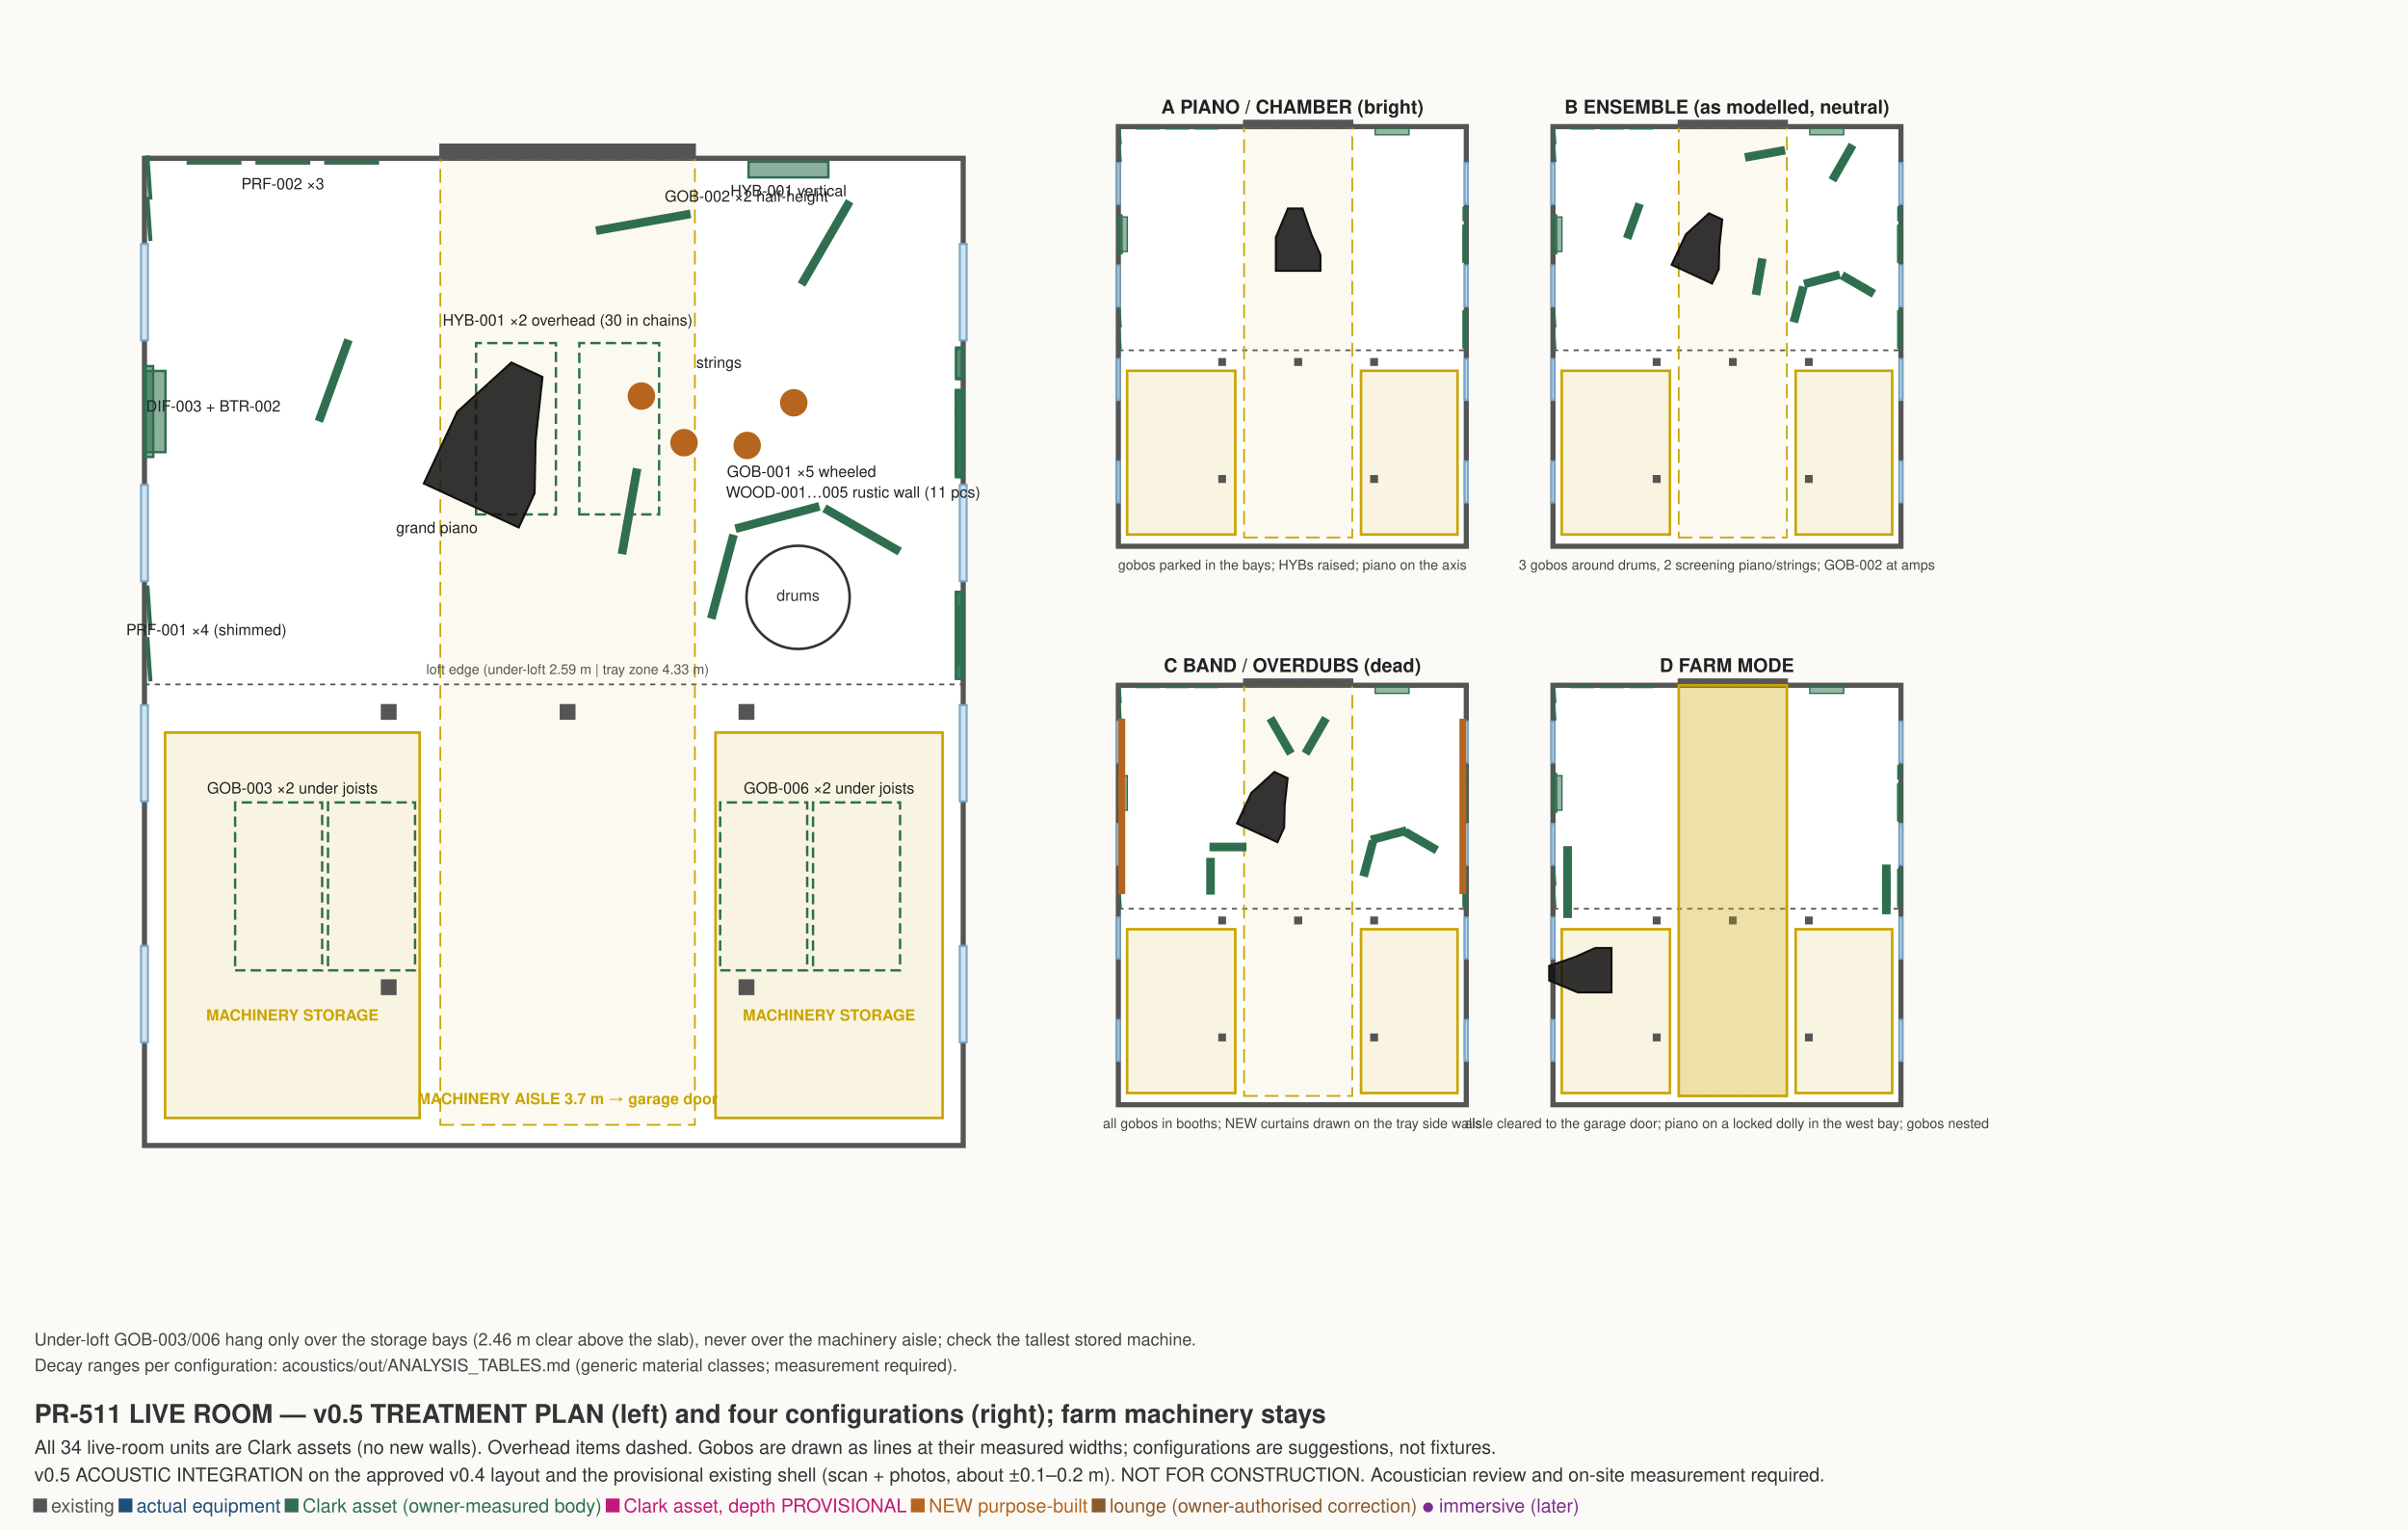
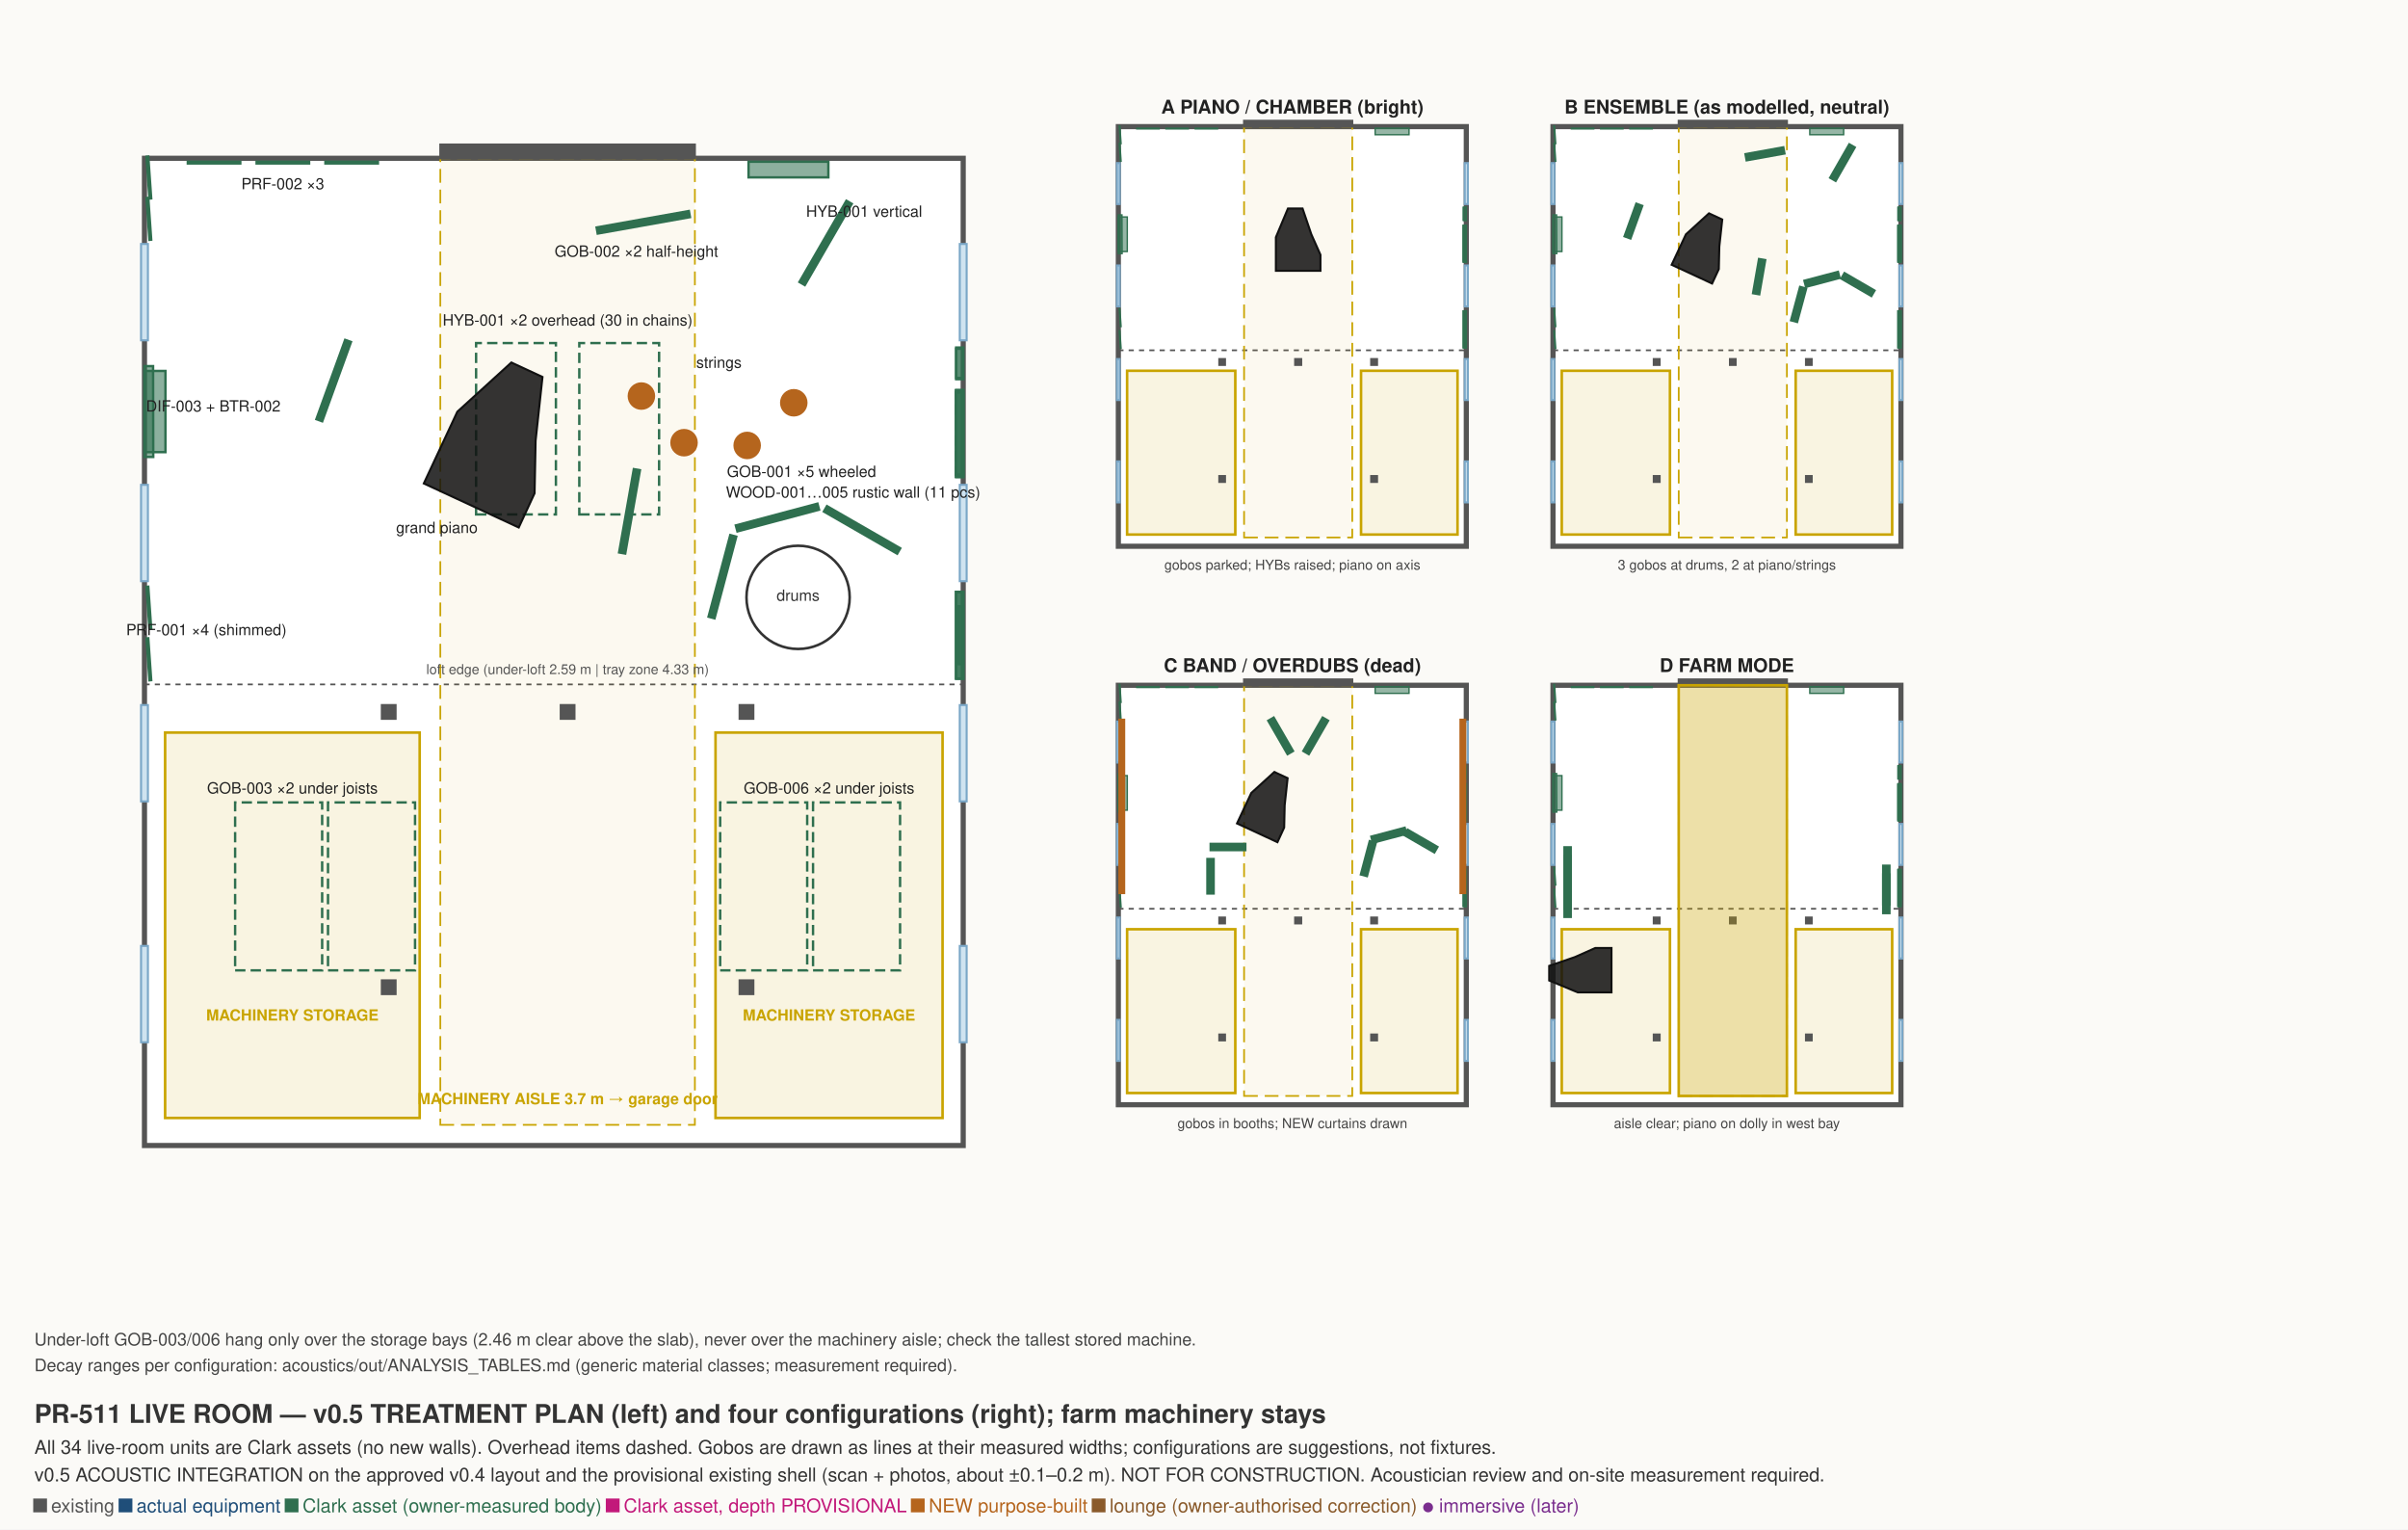
<svg xmlns="http://www.w3.org/2000/svg" width="1400" height="889" viewBox="0 0 1400 889" font-family="Helvetica,Arial,sans-serif">
  <rect width="1400" height="889" fill="#fbfaf7" />
  <polygon points="84.0,665.8 560.0,665.8 560.0,92.0 84.0,92.0" fill="#fff" fill-opacity="1" stroke="#555" stroke-width="3" />
  <line x1="84.0" y1="397.8" x2="560.0" y2="397.8" stroke="#555" stroke-width="1" stroke-opacity="1" stroke-dasharray="3 3" />
  <polygon points="256.0,653.8 404.0,653.8 404.0,92.0 256.0,92.0" fill="#c9a400" fill-opacity="0.06" stroke="#c9a400" stroke-width="1" stroke-dasharray="8 4" />
  <polygon points="96.0,649.8 244.0,649.8 244.0,425.8 96.0,425.8" fill="#c9a400" fill-opacity="0.12" stroke="#c9a400" stroke-width="1.5" />
  <polygon points="416.0,649.8 548.0,649.8 548.0,425.8 416.0,425.8" fill="#c9a400" fill-opacity="0.12" stroke="#c9a400" stroke-width="1.5" />
  <polygon points="256.0,92.0 404.0,92.0 404.0,84.0 256.0,84.0" fill="#555" fill-opacity="1" stroke="#555" stroke-width="1.2" />
  <polygon points="222.0,577.8 230.0,577.8 230.0,569.8 222.0,569.8" fill="#555" fill-opacity="1" stroke="#555" stroke-width="1.2" />
  <polygon points="430.0,577.8 438.0,577.8 438.0,569.8 430.0,569.8" fill="#555" fill-opacity="1" stroke="#555" stroke-width="1.2" />
  <polygon points="222.0,417.8 230.0,417.8 230.0,409.8 222.0,409.8" fill="#555" fill-opacity="1" stroke="#555" stroke-width="1.2" />
  <polygon points="430.0,417.8 438.0,417.8 438.0,409.8 430.0,409.8" fill="#555" fill-opacity="1" stroke="#555" stroke-width="1.2" />
  <polygon points="326.0,417.8 334.0,417.8 334.0,409.8 326.0,409.8" fill="#555" fill-opacity="1" stroke="#555" stroke-width="1.2" />
  <polygon points="82.0,605.8 86.0,605.8 86.0,549.8 82.0,549.8" fill="#cfe3f0" fill-opacity="1" stroke="#7aa7c7" stroke-width="1.2" />
  <polygon points="558.0,605.8 562.0,605.8 562.0,549.8 558.0,549.8" fill="#cfe3f0" fill-opacity="1" stroke="#7aa7c7" stroke-width="1.2" />
  <polygon points="82.0,465.8 86.0,465.8 86.0,409.8 82.0,409.8" fill="#cfe3f0" fill-opacity="1" stroke="#7aa7c7" stroke-width="1.2" />
  <polygon points="558.0,465.8 562.0,465.8 562.0,409.8 558.0,409.8" fill="#cfe3f0" fill-opacity="1" stroke="#7aa7c7" stroke-width="1.2" />
  <polygon points="82.0,337.8 86.0,337.8 86.0,281.8 82.0,281.8" fill="#cfe3f0" fill-opacity="1" stroke="#7aa7c7" stroke-width="1.2" />
  <polygon points="558.0,337.8 562.0,337.8 562.0,281.8 558.0,281.8" fill="#cfe3f0" fill-opacity="1" stroke="#7aa7c7" stroke-width="1.2" />
  <polygon points="82.0,197.8 86.0,197.8 86.0,141.8 82.0,141.8" fill="#cfe3f0" fill-opacity="1" stroke="#7aa7c7" stroke-width="1.2" />
  <polygon points="558.0,197.8 562.0,197.8 562.0,141.8 558.0,141.8" fill="#cfe3f0" fill-opacity="1" stroke="#7aa7c7" stroke-width="1.2" />
  <polygon points="86.9,395.4 87.9,395.3 86.2,371.0 85.2,371.1" fill="#2f6f4f" fill-opacity="0.55" stroke="#2f6f4f" stroke-width="1.4" />
  <polygon points="86.9,365.4 87.9,365.3 86.2,341.0 85.2,341.1" fill="#2f6f4f" fill-opacity="0.55" stroke="#2f6f4f" stroke-width="1.4" />
  <polygon points="86.9,139.4 87.9,139.3 86.2,115.0 85.2,115.1" fill="#2f6f4f" fill-opacity="0.55" stroke="#2f6f4f" stroke-width="1.4" />
  <polygon points="86.9,115.4 87.9,115.3 86.2,91.0 85.2,91.1" fill="#2f6f4f" fill-opacity="0.55" stroke="#2f6f4f" stroke-width="1.4" />
  <polygon points="84.0,265.6 89.1,265.6 89.0,212.8 84.0,212.8" fill="#2f6f4f" fill-opacity="0.55" stroke="#2f6f4f" stroke-width="1.4" />
  <polygon points="84.0,262.8 96.2,262.8 96.2,215.6 84.0,215.6" fill="#2f6f4f" fill-opacity="0.55" stroke="#2f6f4f" stroke-width="1.4" />
  <polygon points="555.9,394.4 560.0,394.4 560.0,344.0 555.9,344.0" fill="#2f6f4f" fill-opacity="0.55" stroke="#2f6f4f" stroke-width="1.4" />
  <polygon points="555.9,394.4 560.0,394.4 560.0,344.0 555.9,344.0" fill="#2f6f4f" fill-opacity="0.55" stroke="#2f6f4f" stroke-width="1.4" />
  <polygon points="555.9,394.4 560.0,394.4 560.0,344.0 555.9,344.0" fill="#2f6f4f" fill-opacity="0.55" stroke="#2f6f4f" stroke-width="1.4" />
  <polygon points="557.4,386.0 560.0,386.0 560.0,352.4 557.4,352.4" fill="#2f6f4f" fill-opacity="0.55" stroke="#2f6f4f" stroke-width="1.4" />
  <polygon points="555.9,277.2 560.0,277.2 560.0,226.8 555.9,226.8" fill="#2f6f4f" fill-opacity="0.55" stroke="#2f6f4f" stroke-width="1.4" />
  <polygon points="555.9,277.2 560.0,277.2 560.0,226.8 555.9,226.8" fill="#2f6f4f" fill-opacity="0.55" stroke="#2f6f4f" stroke-width="1.4" />
  <polygon points="555.9,277.2 560.0,277.2 560.0,226.8 555.9,226.8" fill="#2f6f4f" fill-opacity="0.55" stroke="#2f6f4f" stroke-width="1.4" />
  <polygon points="555.9,275.9 560.0,275.9 560.0,228.1 555.9,228.1" fill="#2f6f4f" fill-opacity="0.55" stroke="#2f6f4f" stroke-width="1.4" />
  <polygon points="555.9,275.9 560.0,275.9 560.0,228.1 555.9,228.1" fill="none" fill-opacity="0.55" stroke="#2f6f4f" stroke-width="1.4" stroke-dasharray="6 3" />
  <polygon points="555.9,219.7 560.0,219.7 560.0,202.7 555.9,202.7" fill="#2f6f4f" fill-opacity="0.55" stroke="#2f6f4f" stroke-width="1.4" />
  <polygon points="555.9,220.4 560.0,220.4 560.0,202.0 555.9,202.0" fill="#2f6f4f" fill-opacity="0.55" stroke="#2f6f4f" stroke-width="1.4" />
  <polygon points="109.2,95.0 139.7,95.0 139.7,94.0 109.2,94.0" fill="#2f6f4f" fill-opacity="0.55" stroke="#2f6f4f" stroke-width="1.4" />
  <polygon points="149.2,95.0 179.7,95.0 179.7,94.0 149.2,94.0" fill="#2f6f4f" fill-opacity="0.55" stroke="#2f6f4f" stroke-width="1.4" />
  <polygon points="189.2,95.0 219.7,95.0 219.7,94.0 189.2,94.0" fill="#2f6f4f" fill-opacity="0.55" stroke="#2f6f4f" stroke-width="1.4" />
  <polygon points="435.2,103.1 481.6,103.1 481.6,94.0 435.2,94.0" fill="#2f6f4f" fill-opacity="0.55" stroke="#2f6f4f" stroke-width="1.4" />
  <polygon points="276.8,299.0 323.2,299.0 323.2,199.4 276.8,199.4" fill="none" fill-opacity="0.55" stroke="#2f6f4f" stroke-width="1.4" stroke-dasharray="6 3" />
  <polygon points="336.8,299.0 383.2,299.0 383.2,199.4 336.8,199.4" fill="none" fill-opacity="0.55" stroke="#2f6f4f" stroke-width="1.4" stroke-dasharray="6 3" />
  <polygon points="190.7,564.0 241.3,564.0 241.3,466.4 190.7,466.4" fill="none" fill-opacity="0.55" stroke="#2f6f4f" stroke-width="1.4" stroke-dasharray="6 3" />
  <polygon points="136.7,564.0 187.3,564.0 187.3,466.4 136.7,466.4" fill="none" fill-opacity="0.55" stroke="#2f6f4f" stroke-width="1.4" stroke-dasharray="6 3" />
  <polygon points="418.7,564.0 469.3,564.0 469.3,466.4 418.7,466.4" fill="none" fill-opacity="0.55" stroke="#2f6f4f" stroke-width="1.4" stroke-dasharray="6 3" />
  <polygon points="472.7,564.0 523.3,564.0 523.3,466.4 472.7,466.4" fill="none" fill-opacity="0.55" stroke="#2f6f4f" stroke-width="1.4" stroke-dasharray="6 3" />
  <line x1="413.5" y1="359.6" x2="426.5" y2="310.8" stroke="#2f6f4f" stroke-width="5" stroke-opacity="1" />
  <line x1="427.6" y1="307.3" x2="476.4" y2="294.3" stroke="#2f6f4f" stroke-width="5" stroke-opacity="1" />
  <line x1="479.3" y1="295.4" x2="523.1" y2="320.6" stroke="#2f6f4f" stroke-width="5" stroke-opacity="1" />
  <line x1="185.4" y1="244.9" x2="202.6" y2="197.5" stroke="#2f6f4f" stroke-width="5" stroke-opacity="1" />
  <line x1="361.6" y1="322.1" x2="370.4" y2="272.3" stroke="#2f6f4f" stroke-width="5" stroke-opacity="1" />
  <line x1="466.0" y1="165.4" x2="494.0" y2="117.0" stroke="#2f6f4f" stroke-width="5" stroke-opacity="1" />
  <line x1="346.5" y1="134.1" x2="401.5" y2="124.3" stroke="#2f6f4f" stroke-width="5" stroke-opacity="1" />
  <polygon points="246.4,281.0 301.6,306.6 310.8,286.7 311.4,256.1 315.4,219.1 297.3,210.7 265.9,239.3" fill="#111" fill-opacity="0.85" stroke="#111" stroke-width="1.2" />
  <circle cx="372.9" cy="230.2" r="8.0" fill="#b5651d" stroke="none" stroke-width="1.5" />
  <circle cx="397.7" cy="257.3" r="8.0" fill="#b5651d" stroke="none" stroke-width="1.5" />
  <circle cx="434.4" cy="258.9" r="8.0" fill="#b5651d" stroke="none" stroke-width="1.5" />
  <circle cx="461.5" cy="234.1" r="8.0" fill="#b5651d" stroke="none" stroke-width="1.5" />
  <circle cx="464.0" cy="347.2" r="30.0" fill="none" stroke="#333" stroke-width="1.5" />
  <text x="464.0" y="349.2" font-size="9" text-anchor="middle" fill="#333" font-weight="normal">drums</text>
  <text x="330.0" y="189.2" font-size="9" text-anchor="middle" fill="#222" font-weight="normal">HYB-001 ×2 overhead (30 in chains)</text>
-   <text x="458.4" y="114.0" font-size="9" text-anchor="middle" fill="#222" font-weight="normal">HYB-001 vertical</text>
+   <text x="502.4" y="126.0" font-size="9" text-anchor="middle" fill="#222" font-weight="normal">HYB-001 vertical</text>
  <text x="164.4" y="110.0" font-size="9" text-anchor="middle" fill="#222" font-weight="normal">PRF-002 ×3</text>
  <text x="120.0" y="369.2" font-size="9" text-anchor="middle" fill="#222" font-weight="normal">PRF-001 ×4 (shimmed)</text>
  <text x="124.0" y="239.2" font-size="9" text-anchor="middle" fill="#222" font-weight="normal">DIF-003 + BTR-002</text>
  <text x="496.0" y="289.2" font-size="9" text-anchor="middle" fill="#222" font-weight="normal">WOOD-001…005 rustic wall (11 pcs)</text>
  <text x="170.0" y="461.2" font-size="9" text-anchor="middle" fill="#222" font-weight="normal">GOB-003 ×2 under joists</text>
  <text x="482.0" y="461.2" font-size="9" text-anchor="middle" fill="#222" font-weight="normal">GOB-006 ×2 under joists</text>
  <text x="466.0" y="277.2" font-size="9" text-anchor="middle" fill="#222" font-weight="normal">GOB-001 ×5 wheeled</text>
-   <text x="434.0" y="117.2" font-size="9" text-anchor="middle" fill="#222" font-weight="normal">GOB-002 ×2 half-height</text>
+   <text x="370.0" y="149.2" font-size="9" text-anchor="middle" fill="#222" font-weight="normal">GOB-002 ×2 half-height</text>
  <text x="170.0" y="593.2" font-size="9" text-anchor="middle" fill="#c9a400" font-weight="bold">MACHINERY STORAGE</text>
  <text x="482.0" y="593.2" font-size="9" text-anchor="middle" fill="#c9a400" font-weight="bold">MACHINERY STORAGE</text>
  <text x="330.0" y="641.8" font-size="9" text-anchor="middle" fill="#c9a400" font-weight="bold">MACHINERY AISLE 3.7 m → garage door</text>
  <text x="254.0" y="309.8" font-size="9" text-anchor="middle" fill="#222" font-weight="normal">grand piano</text>
  <text x="418.0" y="213.8" font-size="9" text-anchor="middle" fill="#222" font-weight="normal">strings</text>
  <text x="330.0" y="391.8" font-size="8" text-anchor="middle" fill="#555" font-weight="normal">loft edge (under-loft 2.59 m | tray zone 4.33 m)</text>
  <polygon points="650.2,317.5 852.5,317.5 852.5,73.6 650.2,73.6" fill="#fff" fill-opacity="1" stroke="#555" stroke-width="3" />
  <line x1="650.2" y1="203.6" x2="852.5" y2="203.6" stroke="#555" stroke-width="1" stroke-opacity="1" stroke-dasharray="3 3" />
  <polygon points="723.3,312.4 786.2,312.4 786.2,73.6 723.3,73.6" fill="#c9a400" fill-opacity="0.06" stroke="#c9a400" stroke-width="1" stroke-dasharray="8 4" />
  <polygon points="655.3,310.7 718.2,310.7 718.2,215.5 655.3,215.5" fill="#c9a400" fill-opacity="0.12" stroke="#c9a400" stroke-width="1.5" />
  <polygon points="791.3,310.7 847.4,310.7 847.4,215.5 791.3,215.5" fill="#c9a400" fill-opacity="0.12" stroke="#c9a400" stroke-width="1.5" />
  <polygon points="723.3,73.6 786.2,73.6 786.2,70.2 723.3,70.2" fill="#555" fill-opacity="1" stroke="#555" stroke-width="1.2" />
  <polygon points="708.9,280.1 712.2,280.1 712.2,276.7 708.9,276.7" fill="#555" fill-opacity="1" stroke="#555" stroke-width="1.2" />
  <polygon points="797.2,280.1 800.6,280.1 800.6,276.7 797.2,276.7" fill="#555" fill-opacity="1" stroke="#555" stroke-width="1.2" />
  <polygon points="708.9,212.1 712.2,212.1 712.2,208.7 708.9,208.7" fill="#555" fill-opacity="1" stroke="#555" stroke-width="1.2" />
  <polygon points="797.2,212.1 800.6,212.1 800.6,208.7 797.2,208.7" fill="#555" fill-opacity="1" stroke="#555" stroke-width="1.2" />
  <polygon points="753.0,212.1 756.5,212.1 756.5,208.7 753.0,208.7" fill="#555" fill-opacity="1" stroke="#555" stroke-width="1.2" />
  <polygon points="649.4,292.0 651.0,292.0 651.0,268.2 649.4,268.2" fill="#cfe3f0" fill-opacity="1" stroke="#7aa7c7" stroke-width="1.2" />
  <polygon points="851.6,292.0 853.4,292.0 853.4,268.2 851.6,268.2" fill="#cfe3f0" fill-opacity="1" stroke="#7aa7c7" stroke-width="1.2" />
  <polygon points="649.4,232.5 651.0,232.5 651.0,208.7 649.4,208.7" fill="#cfe3f0" fill-opacity="1" stroke="#7aa7c7" stroke-width="1.2" />
  <polygon points="851.6,232.5 853.4,232.5 853.4,208.7 851.6,208.7" fill="#cfe3f0" fill-opacity="1" stroke="#7aa7c7" stroke-width="1.2" />
  <polygon points="649.4,178.1 651.0,178.1 651.0,154.3 649.4,154.3" fill="#cfe3f0" fill-opacity="1" stroke="#7aa7c7" stroke-width="1.2" />
  <polygon points="851.6,178.1 853.4,178.1 853.4,154.3 851.6,154.3" fill="#cfe3f0" fill-opacity="1" stroke="#7aa7c7" stroke-width="1.2" />
  <polygon points="649.4,118.6 651.0,118.6 651.0,94.8 649.4,94.8" fill="#cfe3f0" fill-opacity="1" stroke="#7aa7c7" stroke-width="1.2" />
  <polygon points="851.6,118.6 853.4,118.6 853.4,94.8 851.6,94.8" fill="#cfe3f0" fill-opacity="1" stroke="#7aa7c7" stroke-width="1.2" />
  <polygon points="651.4,202.5 651.8,202.5 651.1,192.2 650.7,192.2" fill="#2f6f4f" fill-opacity="0.5" stroke="#2f6f4f" stroke-width="0.8" />
  <polygon points="651.4,189.8 651.8,189.8 651.1,179.4 650.7,179.5" fill="#2f6f4f" fill-opacity="0.5" stroke="#2f6f4f" stroke-width="0.8" />
  <polygon points="651.4,93.7 651.8,93.7 651.1,83.4 650.7,83.4" fill="#2f6f4f" fill-opacity="0.5" stroke="#2f6f4f" stroke-width="0.8" />
  <polygon points="651.4,83.5 651.8,83.5 651.1,73.2 650.7,73.2" fill="#2f6f4f" fill-opacity="0.5" stroke="#2f6f4f" stroke-width="0.8" />
  <polygon points="650.2,147.4 652.4,147.4 652.3,124.9 650.2,124.9" fill="#2f6f4f" fill-opacity="0.5" stroke="#2f6f4f" stroke-width="0.8" />
  <polygon points="650.2,146.2 655.4,146.2 655.4,126.1 650.2,126.1" fill="#2f6f4f" fill-opacity="0.5" stroke="#2f6f4f" stroke-width="0.8" />
  <polygon points="850.8,202.1 852.5,202.1 852.5,180.7 850.8,180.7" fill="#2f6f4f" fill-opacity="0.5" stroke="#2f6f4f" stroke-width="0.8" />
  <polygon points="850.8,202.1 852.5,202.1 852.5,180.7 850.8,180.7" fill="#2f6f4f" fill-opacity="0.5" stroke="#2f6f4f" stroke-width="0.8" />
  <polygon points="850.8,202.1 852.5,202.1 852.5,180.7 850.8,180.7" fill="#2f6f4f" fill-opacity="0.5" stroke="#2f6f4f" stroke-width="0.8" />
  <polygon points="851.4,198.5 852.5,198.5 852.5,184.3 851.4,184.3" fill="#2f6f4f" fill-opacity="0.5" stroke="#2f6f4f" stroke-width="0.8" />
  <polygon points="850.8,152.3 852.5,152.3 852.5,130.9 850.8,130.9" fill="#2f6f4f" fill-opacity="0.5" stroke="#2f6f4f" stroke-width="0.8" />
  <polygon points="850.8,152.3 852.5,152.3 852.5,130.9 850.8,130.9" fill="#2f6f4f" fill-opacity="0.5" stroke="#2f6f4f" stroke-width="0.8" />
  <polygon points="850.8,152.3 852.5,152.3 852.5,130.9 850.8,130.9" fill="#2f6f4f" fill-opacity="0.5" stroke="#2f6f4f" stroke-width="0.8" />
  <polygon points="850.8,151.7 852.5,151.7 852.5,131.5 850.8,131.5" fill="#2f6f4f" fill-opacity="0.5" stroke="#2f6f4f" stroke-width="0.8" />
  <polygon points="850.8,127.9 852.5,127.9 852.5,120.6 850.8,120.6" fill="#2f6f4f" fill-opacity="0.5" stroke="#2f6f4f" stroke-width="0.8" />
  <polygon points="850.8,128.2 852.5,128.2 852.5,120.4 850.8,120.4" fill="#2f6f4f" fill-opacity="0.5" stroke="#2f6f4f" stroke-width="0.8" />
  <polygon points="660.9,74.9 673.9,74.9 673.9,74.5 660.9,74.5" fill="#2f6f4f" fill-opacity="0.5" stroke="#2f6f4f" stroke-width="0.8" />
  <polygon points="677.9,74.9 690.9,74.9 690.9,74.5 677.9,74.5" fill="#2f6f4f" fill-opacity="0.5" stroke="#2f6f4f" stroke-width="0.8" />
  <polygon points="694.9,74.9 707.9,74.9 707.9,74.5 694.9,74.5" fill="#2f6f4f" fill-opacity="0.5" stroke="#2f6f4f" stroke-width="0.8" />
  <polygon points="799.5,78.3 819.2,78.3 819.2,74.5 799.5,74.5" fill="#2f6f4f" fill-opacity="0.5" stroke="#2f6f4f" stroke-width="0.8" />
  <polygon points="741.8,157.4 767.7,157.4 767.7,148.1 762.4,136.2 757.3,121.2 748.8,121.2 741.8,137.9" fill="#111" fill-opacity="0.85" stroke="#111" stroke-width="1.2" />
  <text x="751.4" y="66.0" font-size="11" text-anchor="middle" fill="#222" font-weight="bold">A  PIANO / CHAMBER (bright)</text>
-   <text x="751.4" y="331.1" font-size="8" text-anchor="middle" fill="#444" font-weight="normal">gobos parked in the bays; HYBs raised; piano on the axis</text>
+   <text x="751.4" y="331.1" font-size="8" text-anchor="middle" fill="#444" font-weight="normal">gobos parked; HYBs raised; piano on axis</text>
  <polygon points="902.9,317.5 1105.2,317.5 1105.2,73.6 902.9,73.6" fill="#fff" fill-opacity="1" stroke="#555" stroke-width="3" />
  <line x1="902.9" y1="203.6" x2="1105.2" y2="203.6" stroke="#555" stroke-width="1" stroke-opacity="1" stroke-dasharray="3 3" />
  <polygon points="976.0,312.4 1038.9,312.4 1038.9,73.6 976.0,73.6" fill="#c9a400" fill-opacity="0.06" stroke="#c9a400" stroke-width="1" stroke-dasharray="8 4" />
  <polygon points="908.0,310.7 970.9,310.7 970.9,215.5 908.0,215.5" fill="#c9a400" fill-opacity="0.12" stroke="#c9a400" stroke-width="1.5" />
  <polygon points="1044.0,310.7 1100.1,310.7 1100.1,215.5 1044.0,215.5" fill="#c9a400" fill-opacity="0.12" stroke="#c9a400" stroke-width="1.5" />
  <polygon points="976.0,73.6 1038.9,73.6 1038.9,70.2 976.0,70.2" fill="#555" fill-opacity="1" stroke="#555" stroke-width="1.2" />
  <polygon points="961.5,280.1 964.9,280.1 964.9,276.7 961.5,276.7" fill="#555" fill-opacity="1" stroke="#555" stroke-width="1.2" />
  <polygon points="1050.0,280.1 1053.3,280.1 1053.3,276.7 1050.0,276.7" fill="#555" fill-opacity="1" stroke="#555" stroke-width="1.2" />
  <polygon points="961.5,212.1 964.9,212.1 964.9,208.7 961.5,208.7" fill="#555" fill-opacity="1" stroke="#555" stroke-width="1.2" />
  <polygon points="1050.0,212.1 1053.3,212.1 1053.3,208.7 1050.0,208.7" fill="#555" fill-opacity="1" stroke="#555" stroke-width="1.2" />
  <polygon points="1005.8,212.1 1009.1,212.1 1009.1,208.7 1005.8,208.7" fill="#555" fill-opacity="1" stroke="#555" stroke-width="1.2" />
  <polygon points="902.0,292.0 903.7,292.0 903.7,268.2 902.0,268.2" fill="#cfe3f0" fill-opacity="1" stroke="#7aa7c7" stroke-width="1.2" />
  <polygon points="1104.3,292.0 1106.0,292.0 1106.0,268.2 1104.3,268.2" fill="#cfe3f0" fill-opacity="1" stroke="#7aa7c7" stroke-width="1.2" />
  <polygon points="902.0,232.5 903.7,232.5 903.7,208.7 902.0,208.7" fill="#cfe3f0" fill-opacity="1" stroke="#7aa7c7" stroke-width="1.2" />
  <polygon points="1104.3,232.5 1106.0,232.5 1106.0,208.7 1104.3,208.7" fill="#cfe3f0" fill-opacity="1" stroke="#7aa7c7" stroke-width="1.2" />
  <polygon points="902.0,178.1 903.7,178.1 903.7,154.3 902.0,154.3" fill="#cfe3f0" fill-opacity="1" stroke="#7aa7c7" stroke-width="1.2" />
  <polygon points="1104.3,178.1 1106.0,178.1 1106.0,154.3 1104.3,154.3" fill="#cfe3f0" fill-opacity="1" stroke="#7aa7c7" stroke-width="1.2" />
  <polygon points="902.0,118.6 903.7,118.6 903.7,94.8 902.0,94.8" fill="#cfe3f0" fill-opacity="1" stroke="#7aa7c7" stroke-width="1.2" />
  <polygon points="1104.3,118.6 1106.0,118.6 1106.0,94.8 1104.3,94.8" fill="#cfe3f0" fill-opacity="1" stroke="#7aa7c7" stroke-width="1.2" />
  <polygon points="904.1,202.5 904.5,202.5 903.8,192.2 903.4,192.2" fill="#2f6f4f" fill-opacity="0.5" stroke="#2f6f4f" stroke-width="0.8" />
  <polygon points="904.1,189.8 904.5,189.8 903.8,179.4 903.4,179.5" fill="#2f6f4f" fill-opacity="0.5" stroke="#2f6f4f" stroke-width="0.8" />
  <polygon points="904.1,93.7 904.5,93.7 903.8,83.4 903.4,83.4" fill="#2f6f4f" fill-opacity="0.5" stroke="#2f6f4f" stroke-width="0.8" />
  <polygon points="904.1,83.5 904.5,83.5 903.8,73.2 903.4,73.2" fill="#2f6f4f" fill-opacity="0.5" stroke="#2f6f4f" stroke-width="0.8" />
  <polygon points="902.9,147.4 905.1,147.4 905.0,124.9 902.9,124.9" fill="#2f6f4f" fill-opacity="0.5" stroke="#2f6f4f" stroke-width="0.8" />
  <polygon points="902.9,146.2 908.1,146.2 908.1,126.1 902.9,126.1" fill="#2f6f4f" fill-opacity="0.5" stroke="#2f6f4f" stroke-width="0.8" />
  <polygon points="1103.5,202.1 1105.2,202.1 1105.2,180.7 1103.5,180.7" fill="#2f6f4f" fill-opacity="0.5" stroke="#2f6f4f" stroke-width="0.8" />
  <polygon points="1103.5,202.1 1105.2,202.1 1105.2,180.7 1103.5,180.7" fill="#2f6f4f" fill-opacity="0.5" stroke="#2f6f4f" stroke-width="0.8" />
  <polygon points="1103.5,202.1 1105.2,202.1 1105.2,180.7 1103.5,180.7" fill="#2f6f4f" fill-opacity="0.5" stroke="#2f6f4f" stroke-width="0.8" />
  <polygon points="1104.1,198.5 1105.2,198.5 1105.2,184.3 1104.1,184.3" fill="#2f6f4f" fill-opacity="0.5" stroke="#2f6f4f" stroke-width="0.8" />
  <polygon points="1103.5,152.3 1105.2,152.3 1105.2,130.9 1103.5,130.9" fill="#2f6f4f" fill-opacity="0.5" stroke="#2f6f4f" stroke-width="0.8" />
  <polygon points="1103.5,152.3 1105.2,152.3 1105.2,130.9 1103.5,130.9" fill="#2f6f4f" fill-opacity="0.5" stroke="#2f6f4f" stroke-width="0.8" />
  <polygon points="1103.5,152.3 1105.2,152.3 1105.2,130.9 1103.5,130.9" fill="#2f6f4f" fill-opacity="0.5" stroke="#2f6f4f" stroke-width="0.8" />
  <polygon points="1103.5,151.7 1105.2,151.7 1105.2,131.5 1103.5,131.5" fill="#2f6f4f" fill-opacity="0.5" stroke="#2f6f4f" stroke-width="0.8" />
  <polygon points="1103.5,127.9 1105.2,127.9 1105.2,120.6 1103.5,120.6" fill="#2f6f4f" fill-opacity="0.5" stroke="#2f6f4f" stroke-width="0.8" />
  <polygon points="1103.5,128.2 1105.2,128.2 1105.2,120.4 1103.5,120.4" fill="#2f6f4f" fill-opacity="0.5" stroke="#2f6f4f" stroke-width="0.8" />
  <polygon points="913.6,74.9 926.6,74.9 926.6,74.5 913.6,74.5" fill="#2f6f4f" fill-opacity="0.5" stroke="#2f6f4f" stroke-width="0.8" />
  <polygon points="930.6,74.9 943.6,74.9 943.6,74.5 930.6,74.5" fill="#2f6f4f" fill-opacity="0.5" stroke="#2f6f4f" stroke-width="0.8" />
  <polygon points="947.6,74.9 960.6,74.9 960.6,74.5 947.6,74.5" fill="#2f6f4f" fill-opacity="0.5" stroke="#2f6f4f" stroke-width="0.8" />
  <polygon points="1052.2,78.3 1071.9,78.3 1071.9,74.5 1052.2,74.5" fill="#2f6f4f" fill-opacity="0.5" stroke="#2f6f4f" stroke-width="0.8" />
  <line x1="1042.9" y1="187.3" x2="1048.5" y2="166.6" stroke="#2f6f4f" stroke-width="5" stroke-opacity="1" />
  <line x1="1048.9" y1="165.1" x2="1069.7" y2="159.6" stroke="#2f6f4f" stroke-width="5" stroke-opacity="1" />
  <line x1="1070.9" y1="160.0" x2="1089.5" y2="170.8" stroke="#2f6f4f" stroke-width="5" stroke-opacity="1" />
  <line x1="946.0" y1="138.6" x2="953.3" y2="118.4" stroke="#2f6f4f" stroke-width="5" stroke-opacity="1" />
  <line x1="1020.9" y1="171.4" x2="1024.6" y2="150.2" stroke="#2f6f4f" stroke-width="5" stroke-opacity="1" />
  <line x1="1065.3" y1="104.8" x2="1077.1" y2="84.2" stroke="#2f6f4f" stroke-width="5" stroke-opacity="1" />
  <line x1="1014.5" y1="91.5" x2="1037.8" y2="87.3" stroke="#2f6f4f" stroke-width="5" stroke-opacity="1" />
  <polygon points="971.9,153.9 995.4,164.8 999.3,156.4 999.6,143.3 1001.3,127.6 993.6,124.0 980.2,136.2" fill="#111" fill-opacity="0.85" stroke="#111" stroke-width="1.2" />
  <text x="1004.0" y="66.0" font-size="11" text-anchor="middle" fill="#222" font-weight="bold">B  ENSEMBLE (as modelled, neutral)</text>
-   <text x="1004.0" y="331.1" font-size="8" text-anchor="middle" fill="#444" font-weight="normal">3 gobos around drums, 2 screening piano/strings; GOB-002 at amps</text>
+   <text x="1004.0" y="331.1" font-size="8" text-anchor="middle" fill="#444" font-weight="normal">3 gobos at drums, 2 at piano/strings</text>
  <polygon points="650.2,642.1 852.5,642.1 852.5,398.3 650.2,398.3" fill="#fff" fill-opacity="1" stroke="#555" stroke-width="3" />
  <line x1="650.2" y1="528.2" x2="852.5" y2="528.2" stroke="#555" stroke-width="1" stroke-opacity="1" stroke-dasharray="3 3" />
  <polygon points="723.3,637.0 786.2,637.0 786.2,398.3 723.3,398.3" fill="#c9a400" fill-opacity="0.06" stroke="#c9a400" stroke-width="1" stroke-dasharray="8 4" />
  <polygon points="655.3,635.3 718.2,635.3 718.2,540.1 655.3,540.1" fill="#c9a400" fill-opacity="0.12" stroke="#c9a400" stroke-width="1.5" />
  <polygon points="791.3,635.3 847.4,635.3 847.4,540.1 791.3,540.1" fill="#c9a400" fill-opacity="0.12" stroke="#c9a400" stroke-width="1.5" />
  <polygon points="723.3,398.3 786.2,398.3 786.2,394.9 723.3,394.9" fill="#555" fill-opacity="1" stroke="#555" stroke-width="1.2" />
  <polygon points="708.9,604.7 712.2,604.7 712.2,601.3 708.9,601.3" fill="#555" fill-opacity="1" stroke="#555" stroke-width="1.2" />
  <polygon points="797.2,604.7 800.6,604.7 800.6,601.3 797.2,601.3" fill="#555" fill-opacity="1" stroke="#555" stroke-width="1.2" />
  <polygon points="708.9,536.7 712.2,536.7 712.2,533.3 708.9,533.3" fill="#555" fill-opacity="1" stroke="#555" stroke-width="1.2" />
  <polygon points="797.2,536.7 800.6,536.7 800.6,533.3 797.2,533.3" fill="#555" fill-opacity="1" stroke="#555" stroke-width="1.2" />
  <polygon points="753.0,536.7 756.5,536.7 756.5,533.3 753.0,533.3" fill="#555" fill-opacity="1" stroke="#555" stroke-width="1.2" />
  <polygon points="649.4,616.6 651.0,616.6 651.0,592.8 649.4,592.8" fill="#cfe3f0" fill-opacity="1" stroke="#7aa7c7" stroke-width="1.2" />
  <polygon points="851.6,616.6 853.4,616.6 853.4,592.8 851.6,592.8" fill="#cfe3f0" fill-opacity="1" stroke="#7aa7c7" stroke-width="1.2" />
  <polygon points="649.4,557.1 651.0,557.1 651.0,533.3 649.4,533.3" fill="#cfe3f0" fill-opacity="1" stroke="#7aa7c7" stroke-width="1.2" />
  <polygon points="851.6,557.1 853.4,557.1 853.4,533.3 851.6,533.3" fill="#cfe3f0" fill-opacity="1" stroke="#7aa7c7" stroke-width="1.2" />
  <polygon points="649.4,502.7 651.0,502.7 651.0,478.9 649.4,478.9" fill="#cfe3f0" fill-opacity="1" stroke="#7aa7c7" stroke-width="1.2" />
  <polygon points="851.6,502.7 853.4,502.7 853.4,478.9 851.6,478.9" fill="#cfe3f0" fill-opacity="1" stroke="#7aa7c7" stroke-width="1.2" />
  <polygon points="649.4,443.2 651.0,443.2 651.0,419.4 649.4,419.4" fill="#cfe3f0" fill-opacity="1" stroke="#7aa7c7" stroke-width="1.2" />
  <polygon points="851.6,443.2 853.4,443.2 853.4,419.4 851.6,419.4" fill="#cfe3f0" fill-opacity="1" stroke="#7aa7c7" stroke-width="1.2" />
  <polygon points="651.4,527.2 651.8,527.2 651.1,516.8 650.7,516.9" fill="#2f6f4f" fill-opacity="0.5" stroke="#2f6f4f" stroke-width="0.8" />
  <polygon points="651.4,514.5 651.8,514.4 651.1,504.1 650.7,504.1" fill="#2f6f4f" fill-opacity="0.5" stroke="#2f6f4f" stroke-width="0.8" />
  <polygon points="651.4,418.4 651.8,418.4 651.1,408.0 650.7,408.1" fill="#2f6f4f" fill-opacity="0.5" stroke="#2f6f4f" stroke-width="0.8" />
  <polygon points="651.4,408.2 651.8,408.2 651.1,397.8 650.7,397.9" fill="#2f6f4f" fill-opacity="0.5" stroke="#2f6f4f" stroke-width="0.8" />
  <polygon points="650.2,472.0 652.4,472.0 652.3,449.6 650.2,449.6" fill="#2f6f4f" fill-opacity="0.5" stroke="#2f6f4f" stroke-width="0.8" />
  <polygon points="650.2,470.9 655.4,470.9 655.4,450.8 650.2,450.8" fill="#2f6f4f" fill-opacity="0.5" stroke="#2f6f4f" stroke-width="0.8" />
  <polygon points="850.8,526.8 852.5,526.8 852.5,505.4 850.8,505.4" fill="#2f6f4f" fill-opacity="0.5" stroke="#2f6f4f" stroke-width="0.8" />
  <polygon points="850.8,526.8 852.5,526.8 852.5,505.4 850.8,505.4" fill="#2f6f4f" fill-opacity="0.5" stroke="#2f6f4f" stroke-width="0.8" />
  <polygon points="850.8,526.8 852.5,526.8 852.5,505.4 850.8,505.4" fill="#2f6f4f" fill-opacity="0.5" stroke="#2f6f4f" stroke-width="0.8" />
  <polygon points="851.4,523.2 852.5,523.2 852.5,509.0 851.4,509.0" fill="#2f6f4f" fill-opacity="0.5" stroke="#2f6f4f" stroke-width="0.8" />
  <polygon points="850.8,477.0 852.5,477.0 852.5,455.6 850.8,455.6" fill="#2f6f4f" fill-opacity="0.5" stroke="#2f6f4f" stroke-width="0.8" />
  <polygon points="850.8,477.0 852.5,477.0 852.5,455.6 850.8,455.6" fill="#2f6f4f" fill-opacity="0.5" stroke="#2f6f4f" stroke-width="0.8" />
  <polygon points="850.8,477.0 852.5,477.0 852.5,455.6 850.8,455.6" fill="#2f6f4f" fill-opacity="0.5" stroke="#2f6f4f" stroke-width="0.8" />
  <polygon points="850.8,476.4 852.5,476.4 852.5,456.1 850.8,456.1" fill="#2f6f4f" fill-opacity="0.5" stroke="#2f6f4f" stroke-width="0.8" />
  <polygon points="850.8,452.5 852.5,452.5 852.5,445.3 850.8,445.3" fill="#2f6f4f" fill-opacity="0.5" stroke="#2f6f4f" stroke-width="0.8" />
  <polygon points="850.8,452.8 852.5,452.8 852.5,445.0 850.8,445.0" fill="#2f6f4f" fill-opacity="0.5" stroke="#2f6f4f" stroke-width="0.8" />
  <polygon points="660.9,399.6 673.9,399.6 673.9,399.1 660.9,399.1" fill="#2f6f4f" fill-opacity="0.5" stroke="#2f6f4f" stroke-width="0.8" />
  <polygon points="677.9,399.6 690.9,399.6 690.9,399.1 677.9,399.1" fill="#2f6f4f" fill-opacity="0.5" stroke="#2f6f4f" stroke-width="0.8" />
  <polygon points="694.9,399.6 707.9,399.6 707.9,399.1 694.9,399.1" fill="#2f6f4f" fill-opacity="0.5" stroke="#2f6f4f" stroke-width="0.8" />
  <polygon points="799.5,403.0 819.2,403.0 819.2,399.1 799.5,399.1" fill="#2f6f4f" fill-opacity="0.5" stroke="#2f6f4f" stroke-width="0.8" />
  <line x1="792.8" y1="509.4" x2="798.3" y2="488.7" stroke="#2f6f4f" stroke-width="5" stroke-opacity="1" />
  <line x1="797.1" y1="488.2" x2="817.8" y2="482.7" stroke="#2f6f4f" stroke-width="5" stroke-opacity="1" />
  <line x1="816.9" y1="483.5" x2="835.4" y2="494.2" stroke="#2f6f4f" stroke-width="5" stroke-opacity="1" />
  <line x1="703.8" y1="520.0" x2="703.8" y2="498.6" stroke="#2f6f4f" stroke-width="5" stroke-opacity="1" />
  <line x1="703.2" y1="492.3" x2="724.7" y2="492.3" stroke="#2f6f4f" stroke-width="5" stroke-opacity="1" />
  <line x1="759.0" y1="438.0" x2="770.9" y2="417.4" stroke="#2f6f4f" stroke-width="5" stroke-opacity="1" />
  <line x1="738.6" y1="417.4" x2="750.5" y2="438.0" stroke="#2f6f4f" stroke-width="5" stroke-opacity="1" />
  <polygon points="719.2,478.6 742.7,489.5 746.6,481.0 746.9,468.0 748.6,452.3 740.9,448.7 727.5,460.9" fill="#111" fill-opacity="0.85" stroke="#111" stroke-width="1.2" />
  <line x1="652.2" y1="519.7" x2="652.2" y2="417.7" stroke="#b5651d" stroke-width="4" stroke-opacity="1" />
  <line x1="850.5" y1="519.7" x2="850.5" y2="417.7" stroke="#b5651d" stroke-width="4" stroke-opacity="1" />
  <text x="751.4" y="390.6" font-size="11" text-anchor="middle" fill="#222" font-weight="bold">C  BAND / OVERDUBS (dead)</text>
-   <text x="751.4" y="655.7" font-size="8" text-anchor="middle" fill="#444" font-weight="normal">all gobos in booths; NEW curtains drawn on the tray side walls</text>
+   <text x="751.4" y="655.7" font-size="8" text-anchor="middle" fill="#444" font-weight="normal">gobos in booths; NEW curtains drawn</text>
  <polygon points="902.9,642.1 1105.2,642.1 1105.2,398.3 902.9,398.3" fill="#fff" fill-opacity="1" stroke="#555" stroke-width="3" />
  <line x1="902.9" y1="528.2" x2="1105.2" y2="528.2" stroke="#555" stroke-width="1" stroke-opacity="1" stroke-dasharray="3 3" />
  <polygon points="976.0,637.0 1038.9,637.0 1038.9,398.3 976.0,398.3" fill="#c9a400" fill-opacity="0.06" stroke="#c9a400" stroke-width="1" stroke-dasharray="8 4" />
  <polygon points="908.0,635.3 970.9,635.3 970.9,540.1 908.0,540.1" fill="#c9a400" fill-opacity="0.12" stroke="#c9a400" stroke-width="1.5" />
  <polygon points="1044.0,635.3 1100.1,635.3 1100.1,540.1 1044.0,540.1" fill="#c9a400" fill-opacity="0.12" stroke="#c9a400" stroke-width="1.5" />
  <polygon points="976.0,398.3 1038.9,398.3 1038.9,394.9 976.0,394.9" fill="#555" fill-opacity="1" stroke="#555" stroke-width="1.2" />
  <polygon points="961.5,604.7 964.9,604.7 964.9,601.3 961.5,601.3" fill="#555" fill-opacity="1" stroke="#555" stroke-width="1.2" />
  <polygon points="1050.0,604.7 1053.3,604.7 1053.3,601.3 1050.0,601.3" fill="#555" fill-opacity="1" stroke="#555" stroke-width="1.2" />
  <polygon points="961.5,536.7 964.9,536.7 964.9,533.3 961.5,533.3" fill="#555" fill-opacity="1" stroke="#555" stroke-width="1.2" />
  <polygon points="1050.0,536.7 1053.3,536.7 1053.3,533.3 1050.0,533.3" fill="#555" fill-opacity="1" stroke="#555" stroke-width="1.2" />
  <polygon points="1005.8,536.7 1009.1,536.7 1009.1,533.3 1005.8,533.3" fill="#555" fill-opacity="1" stroke="#555" stroke-width="1.2" />
  <polygon points="902.0,616.6 903.7,616.6 903.7,592.8 902.0,592.8" fill="#cfe3f0" fill-opacity="1" stroke="#7aa7c7" stroke-width="1.2" />
  <polygon points="1104.3,616.6 1106.0,616.6 1106.0,592.8 1104.3,592.8" fill="#cfe3f0" fill-opacity="1" stroke="#7aa7c7" stroke-width="1.2" />
  <polygon points="902.0,557.1 903.7,557.1 903.7,533.3 902.0,533.3" fill="#cfe3f0" fill-opacity="1" stroke="#7aa7c7" stroke-width="1.2" />
  <polygon points="1104.3,557.1 1106.0,557.1 1106.0,533.3 1104.3,533.3" fill="#cfe3f0" fill-opacity="1" stroke="#7aa7c7" stroke-width="1.2" />
  <polygon points="902.0,502.7 903.7,502.7 903.7,478.9 902.0,478.9" fill="#cfe3f0" fill-opacity="1" stroke="#7aa7c7" stroke-width="1.2" />
  <polygon points="1104.3,502.7 1106.0,502.7 1106.0,478.9 1104.3,478.9" fill="#cfe3f0" fill-opacity="1" stroke="#7aa7c7" stroke-width="1.2" />
  <polygon points="902.0,443.2 903.7,443.2 903.7,419.4 902.0,419.4" fill="#cfe3f0" fill-opacity="1" stroke="#7aa7c7" stroke-width="1.2" />
  <polygon points="1104.3,443.2 1106.0,443.2 1106.0,419.4 1104.3,419.4" fill="#cfe3f0" fill-opacity="1" stroke="#7aa7c7" stroke-width="1.2" />
  <polygon points="904.1,527.2 904.5,527.2 903.8,516.8 903.4,516.9" fill="#2f6f4f" fill-opacity="0.5" stroke="#2f6f4f" stroke-width="0.8" />
  <polygon points="904.1,514.5 904.5,514.4 903.8,504.1 903.4,504.1" fill="#2f6f4f" fill-opacity="0.5" stroke="#2f6f4f" stroke-width="0.8" />
  <polygon points="904.1,418.4 904.5,418.4 903.8,408.0 903.4,408.1" fill="#2f6f4f" fill-opacity="0.5" stroke="#2f6f4f" stroke-width="0.8" />
  <polygon points="904.1,408.2 904.5,408.2 903.8,397.8 903.4,397.9" fill="#2f6f4f" fill-opacity="0.5" stroke="#2f6f4f" stroke-width="0.8" />
  <polygon points="902.9,472.0 905.1,472.0 905.0,449.6 902.9,449.6" fill="#2f6f4f" fill-opacity="0.5" stroke="#2f6f4f" stroke-width="0.8" />
  <polygon points="902.9,470.9 908.1,470.9 908.1,450.8 902.9,450.8" fill="#2f6f4f" fill-opacity="0.5" stroke="#2f6f4f" stroke-width="0.8" />
  <polygon points="1103.5,526.8 1105.2,526.8 1105.2,505.4 1103.5,505.4" fill="#2f6f4f" fill-opacity="0.5" stroke="#2f6f4f" stroke-width="0.8" />
  <polygon points="1103.5,526.8 1105.2,526.8 1105.2,505.4 1103.5,505.4" fill="#2f6f4f" fill-opacity="0.5" stroke="#2f6f4f" stroke-width="0.8" />
  <polygon points="1103.5,526.8 1105.2,526.8 1105.2,505.4 1103.5,505.4" fill="#2f6f4f" fill-opacity="0.5" stroke="#2f6f4f" stroke-width="0.8" />
  <polygon points="1104.1,523.2 1105.2,523.2 1105.2,509.0 1104.1,509.0" fill="#2f6f4f" fill-opacity="0.5" stroke="#2f6f4f" stroke-width="0.8" />
  <polygon points="1103.5,477.0 1105.2,477.0 1105.2,455.6 1103.5,455.6" fill="#2f6f4f" fill-opacity="0.5" stroke="#2f6f4f" stroke-width="0.8" />
  <polygon points="1103.5,477.0 1105.2,477.0 1105.2,455.6 1103.5,455.6" fill="#2f6f4f" fill-opacity="0.5" stroke="#2f6f4f" stroke-width="0.8" />
  <polygon points="1103.5,477.0 1105.2,477.0 1105.2,455.6 1103.5,455.6" fill="#2f6f4f" fill-opacity="0.5" stroke="#2f6f4f" stroke-width="0.8" />
  <polygon points="1103.5,476.4 1105.2,476.4 1105.2,456.1 1103.5,456.1" fill="#2f6f4f" fill-opacity="0.5" stroke="#2f6f4f" stroke-width="0.8" />
  <polygon points="1103.5,452.5 1105.2,452.5 1105.2,445.3 1103.5,445.3" fill="#2f6f4f" fill-opacity="0.5" stroke="#2f6f4f" stroke-width="0.8" />
  <polygon points="1103.5,452.8 1105.2,452.8 1105.2,445.0 1103.5,445.0" fill="#2f6f4f" fill-opacity="0.5" stroke="#2f6f4f" stroke-width="0.8" />
  <polygon points="913.6,399.6 926.6,399.6 926.6,399.1 913.6,399.1" fill="#2f6f4f" fill-opacity="0.5" stroke="#2f6f4f" stroke-width="0.8" />
  <polygon points="930.6,399.6 943.6,399.6 943.6,399.1 930.6,399.1" fill="#2f6f4f" fill-opacity="0.5" stroke="#2f6f4f" stroke-width="0.8" />
  <polygon points="947.6,399.6 960.6,399.6 960.6,399.1 947.6,399.1" fill="#2f6f4f" fill-opacity="0.5" stroke="#2f6f4f" stroke-width="0.8" />
  <polygon points="1052.2,403.0 1071.9,403.0 1071.9,399.1 1052.2,399.1" fill="#2f6f4f" fill-opacity="0.5" stroke="#2f6f4f" stroke-width="0.8" />
  <line x1="911.4" y1="533.6" x2="911.4" y2="512.2" stroke="#2f6f4f" stroke-width="5" stroke-opacity="1" />
  <line x1="911.4" y1="528.5" x2="911.4" y2="507.1" stroke="#2f6f4f" stroke-width="5" stroke-opacity="1" />
  <line x1="911.4" y1="523.4" x2="911.4" y2="502.0" stroke="#2f6f4f" stroke-width="5" stroke-opacity="1" />
  <line x1="911.4" y1="518.3" x2="911.4" y2="496.9" stroke="#2f6f4f" stroke-width="5" stroke-opacity="1" />
  <line x1="911.4" y1="513.2" x2="911.4" y2="491.8" stroke="#2f6f4f" stroke-width="5" stroke-opacity="1" />
  <line x1="1096.7" y1="531.4" x2="1096.7" y2="507.6" stroke="#2f6f4f" stroke-width="5" stroke-opacity="1" />
  <line x1="1096.7" y1="526.3" x2="1096.7" y2="502.5" stroke="#2f6f4f" stroke-width="5" stroke-opacity="1" />
  <polygon points="936.9,576.8 936.9,551.0 927.5,551.0 915.6,556.3 900.7,561.4 900.7,569.9 917.3,576.8" fill="#111" fill-opacity="0.85" stroke="#111" stroke-width="1.2" />
  <polygon points="976.0,637.0 1038.9,637.0 1038.9,398.3 976.0,398.3" fill="#c9a400" fill-opacity="0.3" stroke="#c9a400" stroke-width="1.5" />
  <text x="1004.0" y="390.6" font-size="11" text-anchor="middle" fill="#222" font-weight="bold">D  FARM MODE</text>
-   <text x="1004.0" y="655.7" font-size="8" text-anchor="middle" fill="#444" font-weight="normal">aisle cleared to the garage door; piano on a locked dolly in the west bay; gobos nested</text>
+   <text x="1004.0" y="655.7" font-size="8" text-anchor="middle" fill="#444" font-weight="normal">aisle clear; piano on dolly in west bay</text>
  <text x="20" y="797" font-size="10" fill="#444">Decay ranges per configuration: acoustics/out/ANALYSIS_TABLES.md (generic material classes; measurement required).</text>
  <text x="20" y="782" font-size="10" fill="#444">Under-loft GOB-003/006 hang only over the storage bays (2.46 m clear above the slab), never over the machinery aisle; check the tallest stored machine.</text>
  <g font-size="11" fill="#333">
    <text x="20" y="827" font-size="15" font-weight="bold">PR-511  LIVE ROOM — v0.5 TREATMENT PLAN (left) and four configurations (right); farm machinery stays</text>
    <text x="20" y="845">All 34 live-room units are Clark assets (no new walls). Overhead items dashed. Gobos are drawn as lines at their measured widths; configurations are suggestions, not fixtures.</text>
    <text x="20" y="861">v0.5 ACOUSTIC INTEGRATION on the approved v0.4 layout and the provisional existing shell (scan + photos, about ±0.1–0.2 m). NOT FOR CONSTRUCTION. Acoustician review and on-site measurement required.</text>
    <text x="20" y="879">
      <tspan fill="#555">■ existing</tspan>
      <tspan fill="#1f4e79">■ actual equipment</tspan>
      <tspan fill="#2f6f4f">■ Clark asset (owner-measured body)</tspan>
      <tspan fill="#c2187a">■ Clark asset, depth PROVISIONAL</tspan>
      <tspan fill="#b5651d">■ NEW purpose-built</tspan>
      <tspan fill="#8a5a2b">■ lounge (owner-authorised correction)</tspan>
      <tspan fill="#7a2e8e">● immersive (later)</tspan>
    </text>
  </g>
</svg>
